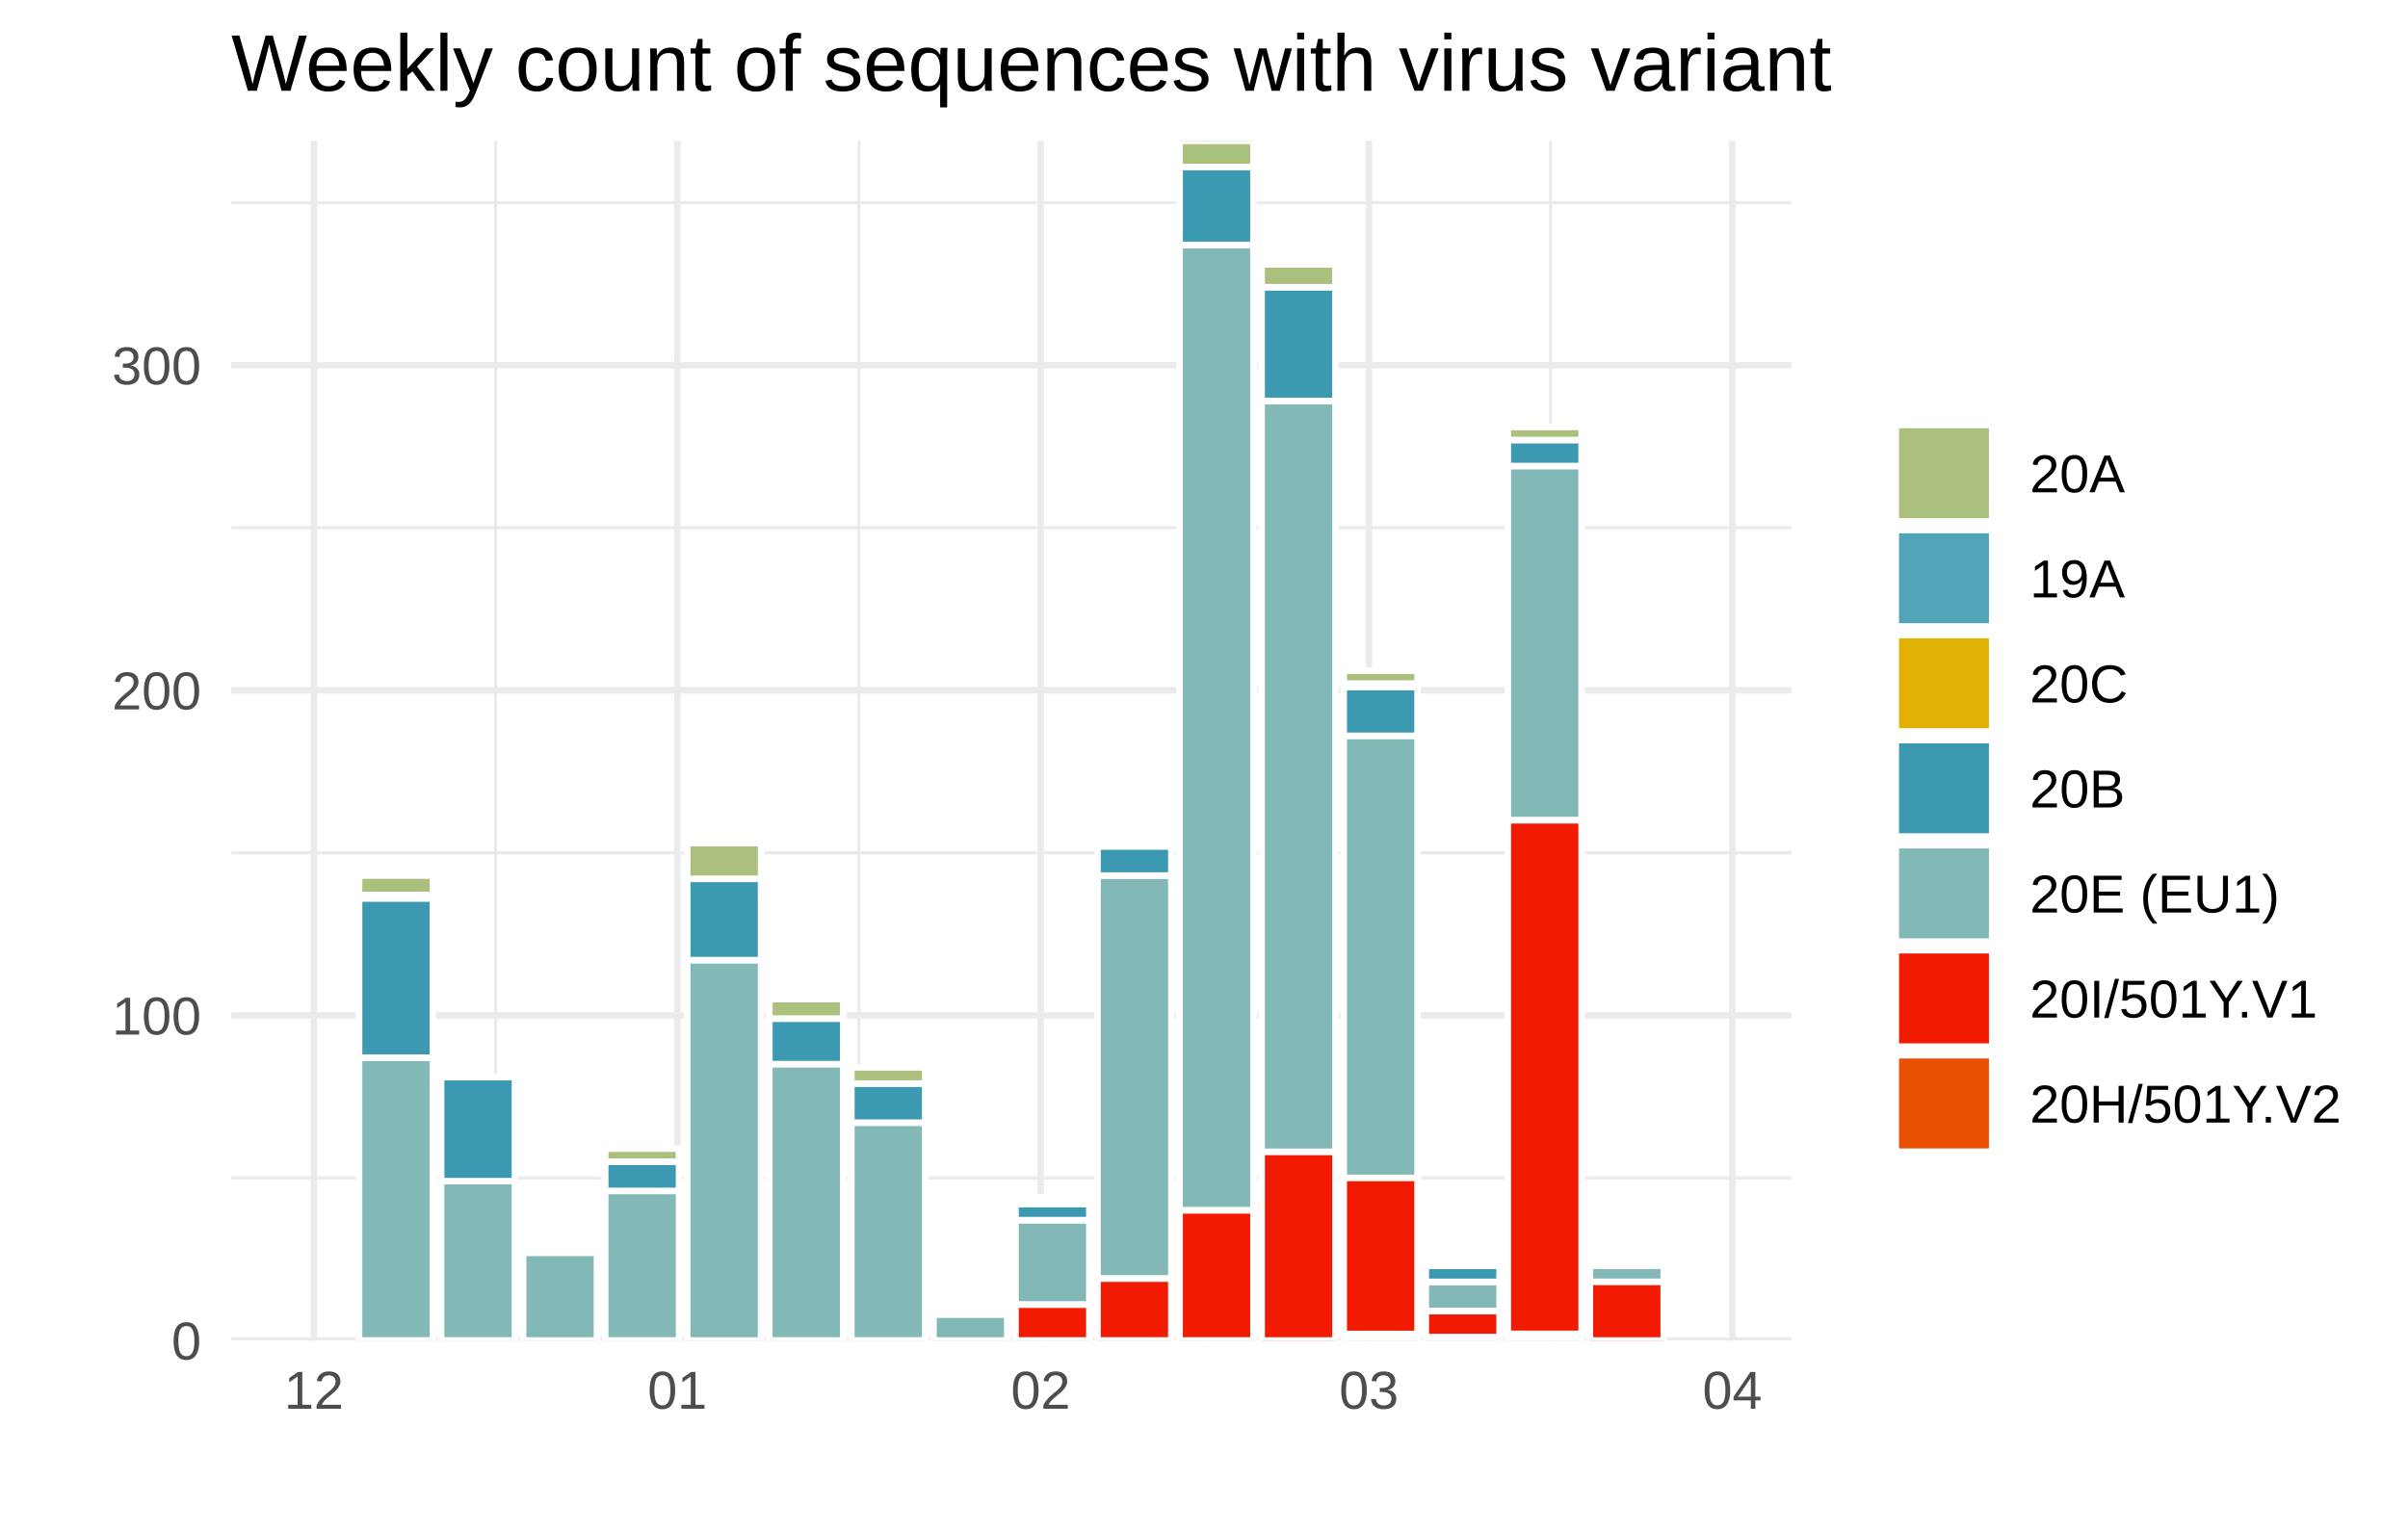
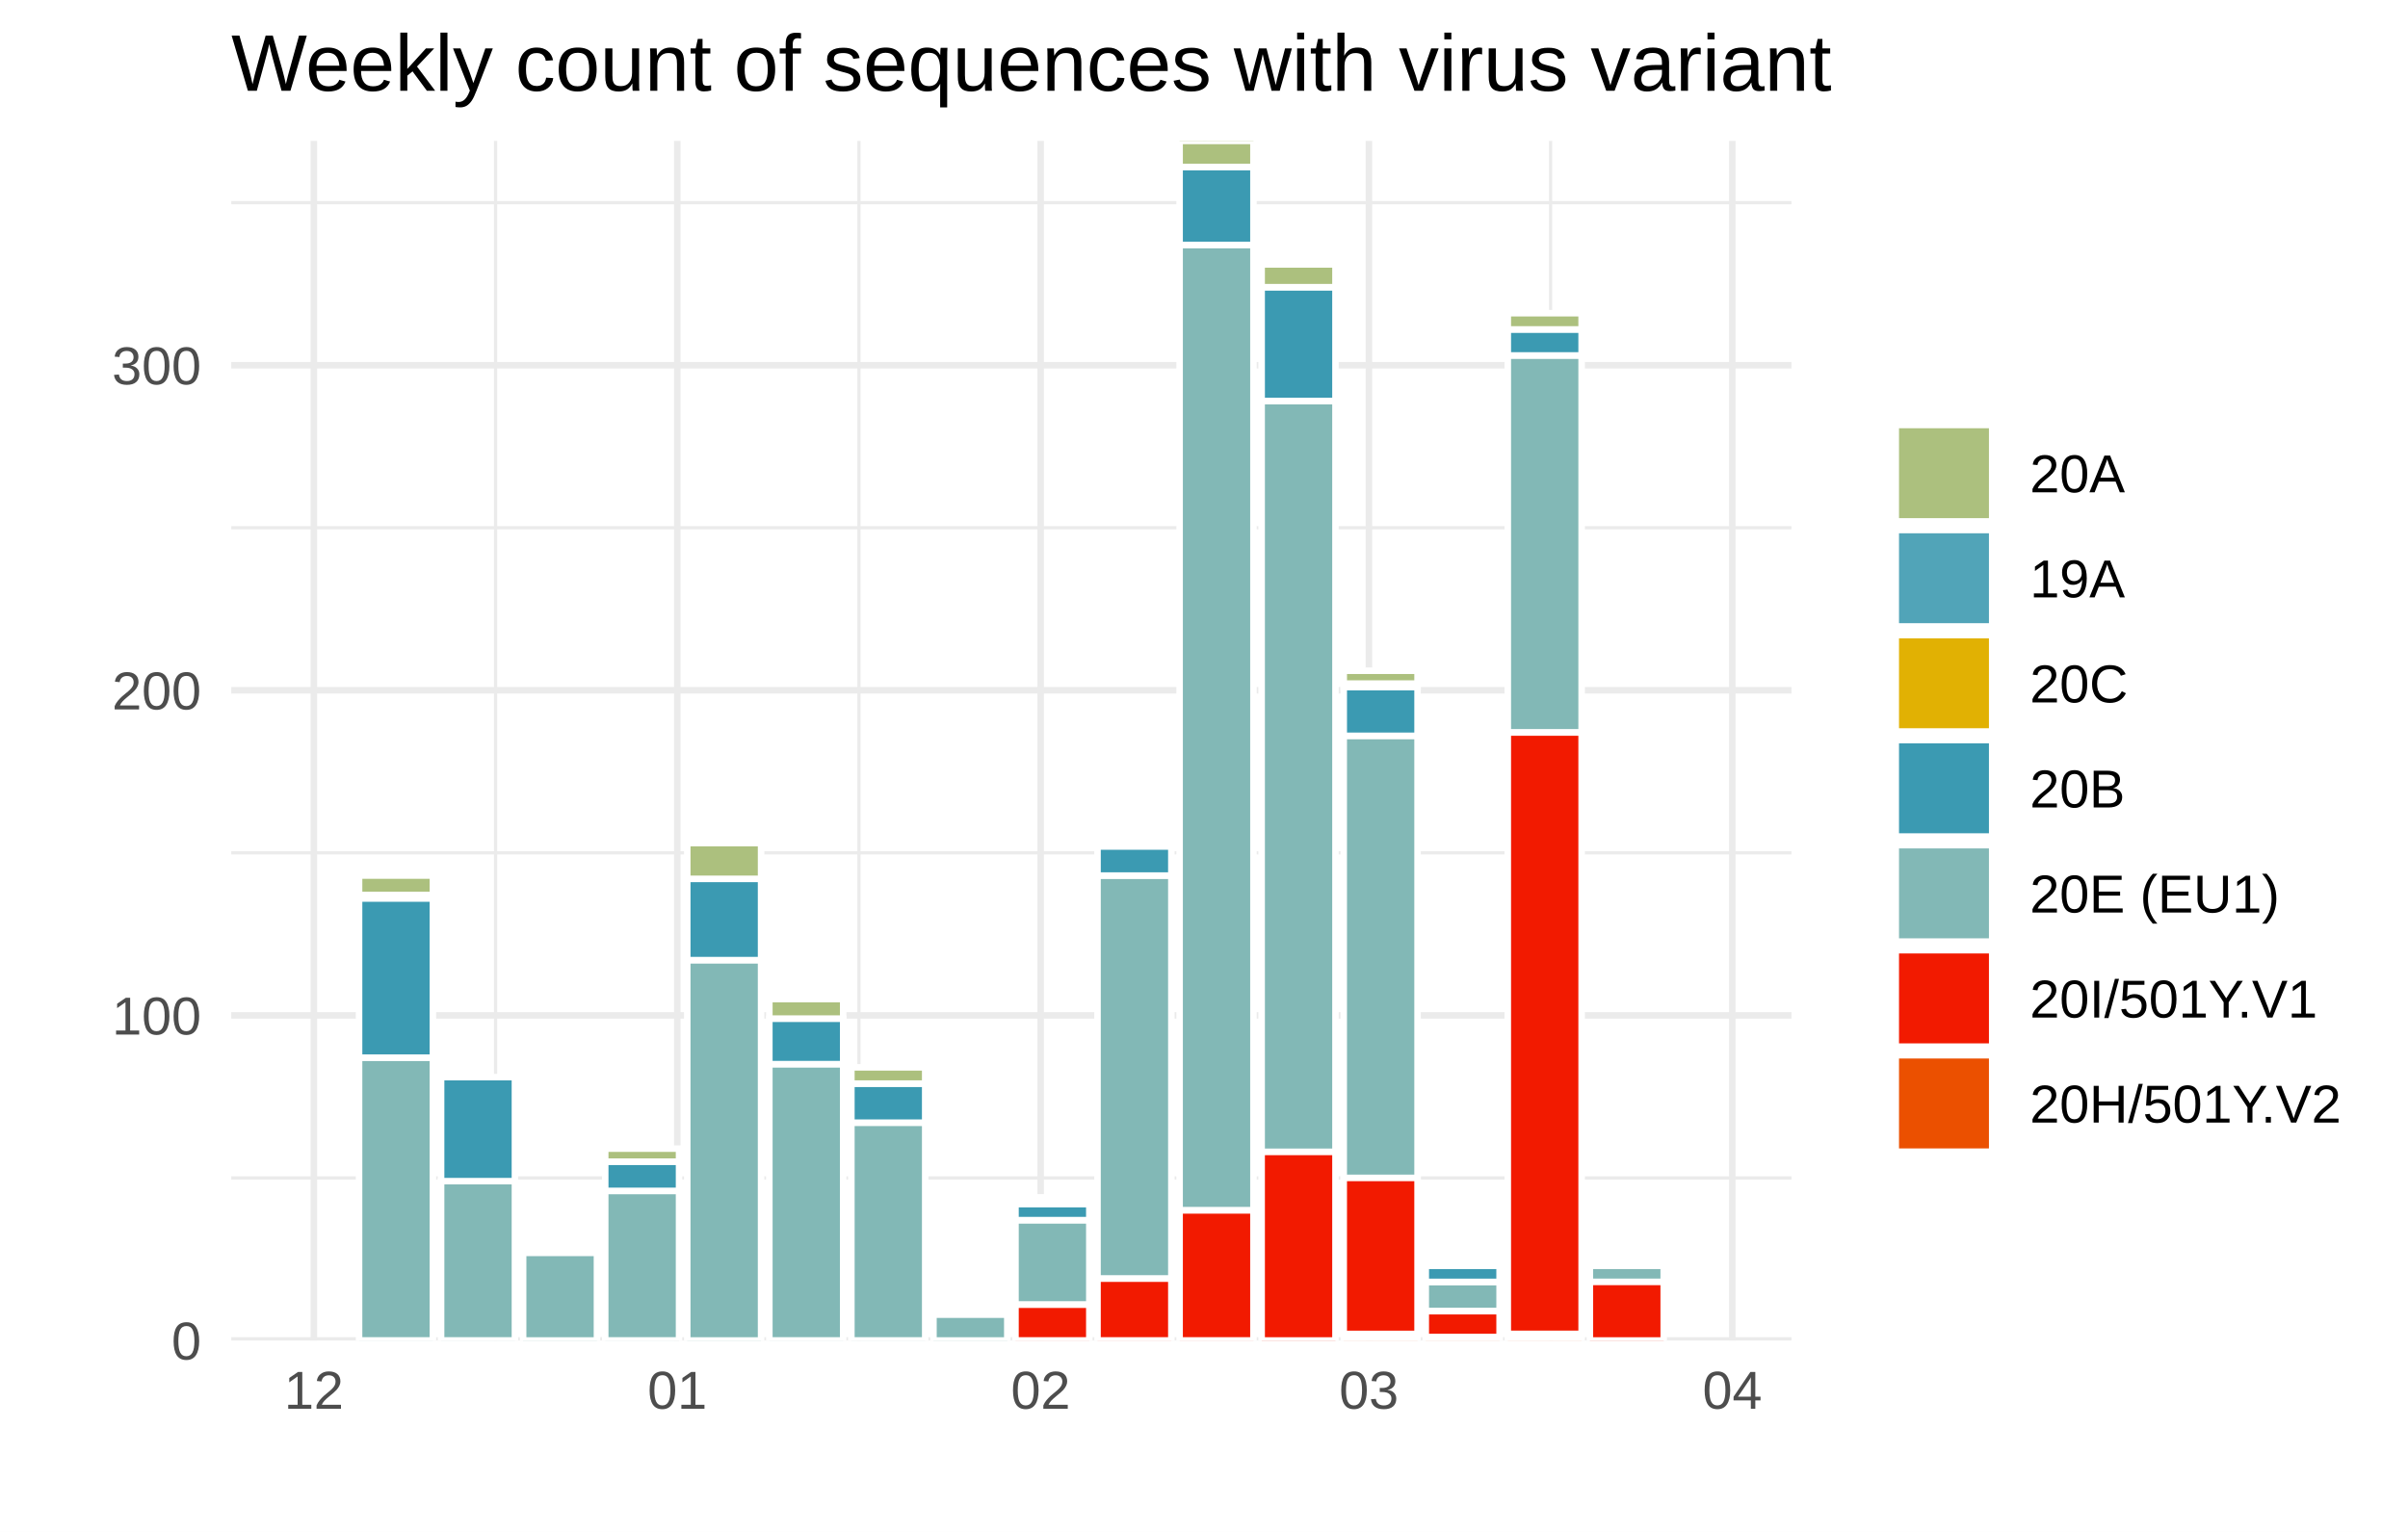
<svg xmlns="http://www.w3.org/2000/svg" class="svglite" width="396.00pt" height="252.00pt" viewBox="0 0 396.00 252.00">
  <defs>
    <style type="text/css">
    .svglite line, .svglite polyline, .svglite polygon, .svglite path, .svglite rect, .svglite circle {
      fill: none;
      stroke: #000000;
      stroke-linecap: round;
      stroke-linejoin: round;
      stroke-miterlimit: 10.00;
    }
  </style>
  </defs>
  <rect width="100%" height="100%" style="stroke: none; fill: #FFFFFF;" />
  <defs>
    <clipPath id="cpMC4wMHwzOTYuMDB8MC4wMHwyNTIuMDA=">
      <rect x="0.00" y="0.00" width="396.00" height="252.00" />
    </clipPath>
  </defs>
  <g clip-path="url(#cpMC4wMHwzOTYuMDB8MC4wMHwyNTIuMDA=)">
</g>
  <defs>
    <clipPath id="cpMzguMDN8Mjk0LjYyfDIzLjE4fDIyMC41MA==">
      <rect x="38.03" y="23.18" width="256.58" height="197.33" />
    </clipPath>
  </defs>
  <g clip-path="url(#cpMzguMDN8Mjk0LjYyfDIzLjE4fDIyMC41MA==)">
    <polyline points="38.03,193.77 294.62,193.77 " style="stroke-width: 0.53; stroke: #EBEBEB; stroke-linecap: butt;" />
    <polyline points="38.03,140.29 294.62,140.29 " style="stroke-width: 0.53; stroke: #EBEBEB; stroke-linecap: butt;" />
    <polyline points="38.03,86.81 294.62,86.81 " style="stroke-width: 0.53; stroke: #EBEBEB; stroke-linecap: butt;" />
    <polyline points="38.03,33.34 294.62,33.34 " style="stroke-width: 0.53; stroke: #EBEBEB; stroke-linecap: butt;" />
    <polyline points="81.50,220.50 81.50,23.18 " style="stroke-width: 0.53; stroke: #EBEBEB; stroke-linecap: butt;" />
    <polyline points="141.26,220.50 141.26,23.18 " style="stroke-width: 0.53; stroke: #EBEBEB; stroke-linecap: butt;" />
    <polyline points="198.13,220.50 198.13,23.18 " style="stroke-width: 0.53; stroke: #EBEBEB; stroke-linecap: butt;" />
    <polyline points="255.00,220.50 255.00,23.18 " style="stroke-width: 0.53; stroke: #EBEBEB; stroke-linecap: butt;" />
    <polyline points="38.03,220.50 294.62,220.50 " style="stroke-width: 1.07; stroke: #EBEBEB; stroke-linecap: butt;" />
    <polyline points="38.03,167.03 294.62,167.03 " style="stroke-width: 1.07; stroke: #EBEBEB; stroke-linecap: butt;" />
    <polyline points="38.03,113.55 294.62,113.55 " style="stroke-width: 1.07; stroke: #EBEBEB; stroke-linecap: butt;" />
    <polyline points="38.03,60.08 294.62,60.08 " style="stroke-width: 1.07; stroke: #EBEBEB; stroke-linecap: butt;" />
    <polyline points="51.62,220.50 51.62,23.18 " style="stroke-width: 1.07; stroke: #EBEBEB; stroke-linecap: butt;" />
    <polyline points="111.38,220.50 111.38,23.18 " style="stroke-width: 1.07; stroke: #EBEBEB; stroke-linecap: butt;" />
    <polyline points="171.14,220.50 171.14,23.18 " style="stroke-width: 1.07; stroke: #EBEBEB; stroke-linecap: butt;" />
    <polyline points="225.12,220.50 225.12,23.18 " style="stroke-width: 1.07; stroke: #EBEBEB; stroke-linecap: butt;" />
    <polyline points="284.88,220.50 284.88,23.18 " style="stroke-width: 1.07; stroke: #EBEBEB; stroke-linecap: butt;" />
    <rect x="59.05" y="173.98" width="12.14" height="46.52" style="stroke-width: 1.07; stroke: #FFFFFF; stroke-linecap: square; stroke-linejoin: miter; fill: #82B8B6;" />
    <rect x="72.54" y="194.30" width="12.14" height="26.20" style="stroke-width: 1.07; stroke: #FFFFFF; stroke-linecap: square; stroke-linejoin: miter; fill: #82B8B6;" />
    <rect x="86.03" y="206.07" width="12.14" height="14.44" style="stroke-width: 1.07; stroke: #FFFFFF; stroke-linecap: square; stroke-linejoin: miter; fill: #82B8B6;" />
    <rect x="99.53" y="195.90" width="12.14" height="24.60" style="stroke-width: 1.07; stroke: #FFFFFF; stroke-linecap: square; stroke-linejoin: miter; fill: #82B8B6;" />
    <rect x="113.02" y="157.94" width="12.14" height="62.57" style="stroke-width: 1.07; stroke: #FFFFFF; stroke-linecap: square; stroke-linejoin: miter; fill: #82B8B6;" />
    <rect x="126.52" y="175.05" width="12.14" height="45.45" style="stroke-width: 1.07; stroke: #FFFFFF; stroke-linecap: square; stroke-linejoin: miter; fill: #82B8B6;" />
    <rect x="140.01" y="184.67" width="12.14" height="35.83" style="stroke-width: 1.07; stroke: #FFFFFF; stroke-linecap: square; stroke-linejoin: miter; fill: #82B8B6;" />
    <rect x="153.51" y="216.23" width="12.14" height="4.28" style="stroke-width: 1.07; stroke: #FFFFFF; stroke-linecap: square; stroke-linejoin: miter; fill: #82B8B6;" />
    <rect x="167.00" y="200.72" width="12.14" height="13.90" style="stroke-width: 1.07; stroke: #FFFFFF; stroke-linecap: square; stroke-linejoin: miter; fill: #82B8B6;" />
    <rect x="180.49" y="144.03" width="12.14" height="66.31" style="stroke-width: 1.07; stroke: #FFFFFF; stroke-linecap: square; stroke-linejoin: miter; fill: #82B8B6;" />
    <rect x="193.99" y="40.29" width="12.14" height="158.82" style="stroke-width: 1.07; stroke: #FFFFFF; stroke-linecap: square; stroke-linejoin: miter; fill: #82B8B6;" />
    <rect x="207.48" y="65.96" width="12.14" height="123.53" style="stroke-width: 1.07; stroke: #FFFFFF; stroke-linecap: square; stroke-linejoin: miter; fill: #82B8B6;" />
    <rect x="220.98" y="121.04" width="12.14" height="72.73" style="stroke-width: 1.07; stroke: #FFFFFF; stroke-linecap: square; stroke-linejoin: miter; fill: #82B8B6;" />
    <rect x="234.47" y="210.88" width="12.14" height="4.81" style="stroke-width: 1.07; stroke: #FFFFFF; stroke-linecap: square; stroke-linejoin: miter; fill: #82B8B6;" />
-     <rect x="247.96" y="76.65" width="12.14" height="58.29" style="stroke-width: 1.07; stroke: #FFFFFF; stroke-linecap: square; stroke-linejoin: miter; fill: #82B8B6;" />
+     <rect x="247.96" y="58.47" width="12.14" height="62.03" style="stroke-width: 1.07; stroke: #FFFFFF; stroke-linecap: square; stroke-linejoin: miter; fill: #82B8B6;" />
    <rect x="261.46" y="208.20" width="12.14" height="2.67" style="stroke-width: 1.07; stroke: #FFFFFF; stroke-linecap: square; stroke-linejoin: miter; fill: #82B8B6;" />
    <rect x="59.05" y="147.78" width="12.14" height="26.20" style="stroke-width: 1.07; stroke: #FFFFFF; stroke-linecap: square; stroke-linejoin: miter; fill: #3B9AB2;" />
    <rect x="72.54" y="177.19" width="12.14" height="17.11" style="stroke-width: 1.07; stroke: #FFFFFF; stroke-linecap: square; stroke-linejoin: miter; fill: #3B9AB2;" />
    <rect x="86.03" y="205.53" width="12.14" height="0.53" style="stroke-width: 1.07; stroke: #FFFFFF; stroke-linecap: square; stroke-linejoin: miter; fill: #3B9AB2;" />
    <rect x="99.53" y="191.09" width="12.14" height="4.81" style="stroke-width: 1.07; stroke: #FFFFFF; stroke-linecap: square; stroke-linejoin: miter; fill: #3B9AB2;" />
    <rect x="113.02" y="144.57" width="12.14" height="13.37" style="stroke-width: 1.07; stroke: #FFFFFF; stroke-linecap: square; stroke-linejoin: miter; fill: #3B9AB2;" />
    <rect x="126.52" y="167.56" width="12.14" height="7.49" style="stroke-width: 1.07; stroke: #FFFFFF; stroke-linecap: square; stroke-linejoin: miter; fill: #3B9AB2;" />
    <rect x="140.01" y="178.26" width="12.14" height="6.42" style="stroke-width: 1.07; stroke: #FFFFFF; stroke-linecap: square; stroke-linejoin: miter; fill: #3B9AB2;" />
    <rect x="153.51" y="215.69" width="12.14" height="0.53" style="stroke-width: 1.07; stroke: #FFFFFF; stroke-linecap: square; stroke-linejoin: miter; fill: #3B9AB2;" />
    <rect x="167.00" y="198.04" width="12.14" height="2.67" style="stroke-width: 1.07; stroke: #FFFFFF; stroke-linecap: square; stroke-linejoin: miter; fill: #3B9AB2;" />
    <rect x="180.49" y="139.22" width="12.14" height="4.81" style="stroke-width: 1.07; stroke: #FFFFFF; stroke-linecap: square; stroke-linejoin: miter; fill: #3B9AB2;" />
    <rect x="193.99" y="27.46" width="12.14" height="12.83" style="stroke-width: 1.07; stroke: #FFFFFF; stroke-linecap: square; stroke-linejoin: miter; fill: #3B9AB2;" />
    <rect x="207.48" y="47.24" width="12.14" height="18.72" style="stroke-width: 1.07; stroke: #FFFFFF; stroke-linecap: square; stroke-linejoin: miter; fill: #3B9AB2;" />
    <rect x="220.98" y="113.02" width="12.14" height="8.02" style="stroke-width: 1.07; stroke: #FFFFFF; stroke-linecap: square; stroke-linejoin: miter; fill: #3B9AB2;" />
    <rect x="234.47" y="208.20" width="12.14" height="2.67" style="stroke-width: 1.07; stroke: #FFFFFF; stroke-linecap: square; stroke-linejoin: miter; fill: #3B9AB2;" />
-     <rect x="247.96" y="72.38" width="12.14" height="4.28" style="stroke-width: 1.07; stroke: #FFFFFF; stroke-linecap: square; stroke-linejoin: miter; fill: #3B9AB2;" />
+     <rect x="247.96" y="54.19" width="12.14" height="4.28" style="stroke-width: 1.07; stroke: #FFFFFF; stroke-linecap: square; stroke-linejoin: miter; fill: #3B9AB2;" />
    <rect x="261.46" y="207.67" width="12.14" height="0.53" style="stroke-width: 1.07; stroke: #FFFFFF; stroke-linecap: square; stroke-linejoin: miter; fill: #3B9AB2;" />
    <rect x="59.05" y="220.50" width="12.14" height="0.00" style="stroke-width: 1.07; stroke: #FFFFFF; stroke-linecap: square; stroke-linejoin: miter; fill: #F21A00;" />
    <rect x="72.54" y="220.50" width="12.14" height="0.00" style="stroke-width: 1.07; stroke: #FFFFFF; stroke-linecap: square; stroke-linejoin: miter; fill: #F21A00;" />
    <rect x="86.03" y="220.50" width="12.14" height="0.00" style="stroke-width: 1.07; stroke: #FFFFFF; stroke-linecap: square; stroke-linejoin: miter; fill: #F21A00;" />
    <rect x="99.53" y="220.50" width="12.14" height="0.00" style="stroke-width: 1.07; stroke: #FFFFFF; stroke-linecap: square; stroke-linejoin: miter; fill: #F21A00;" />
    <rect x="113.02" y="220.50" width="12.14" height="0.00" style="stroke-width: 1.07; stroke: #FFFFFF; stroke-linecap: square; stroke-linejoin: miter; fill: #F21A00;" />
    <rect x="126.52" y="220.50" width="12.14" height="0.00" style="stroke-width: 1.07; stroke: #FFFFFF; stroke-linecap: square; stroke-linejoin: miter; fill: #F21A00;" />
    <rect x="140.01" y="220.50" width="12.14" height="0.00" style="stroke-width: 1.07; stroke: #FFFFFF; stroke-linecap: square; stroke-linejoin: miter; fill: #F21A00;" />
    <rect x="153.51" y="220.50" width="12.14" height="0.00" style="stroke-width: 1.07; stroke: #FFFFFF; stroke-linecap: square; stroke-linejoin: miter; fill: #F21A00;" />
    <rect x="167.00" y="214.62" width="12.14" height="5.88" style="stroke-width: 1.07; stroke: #FFFFFF; stroke-linecap: square; stroke-linejoin: miter; fill: #F21A00;" />
    <rect x="180.49" y="210.34" width="12.14" height="10.16" style="stroke-width: 1.07; stroke: #FFFFFF; stroke-linecap: square; stroke-linejoin: miter; fill: #F21A00;" />
    <rect x="193.99" y="199.11" width="12.14" height="21.39" style="stroke-width: 1.07; stroke: #FFFFFF; stroke-linecap: square; stroke-linejoin: miter; fill: #F21A00;" />
    <rect x="207.48" y="189.49" width="12.14" height="31.02" style="stroke-width: 1.07; stroke: #FFFFFF; stroke-linecap: square; stroke-linejoin: miter; fill: #F21A00;" />
    <rect x="220.98" y="193.77" width="12.14" height="25.67" style="stroke-width: 1.07; stroke: #FFFFFF; stroke-linecap: square; stroke-linejoin: miter; fill: #F21A00;" />
    <rect x="234.47" y="215.69" width="12.14" height="4.28" style="stroke-width: 1.07; stroke: #FFFFFF; stroke-linecap: square; stroke-linejoin: miter; fill: #F21A00;" />
-     <rect x="247.96" y="134.94" width="12.14" height="84.49" style="stroke-width: 1.07; stroke: #FFFFFF; stroke-linecap: square; stroke-linejoin: miter; fill: #F21A00;" />
+     <rect x="247.96" y="120.50" width="12.14" height="98.93" style="stroke-width: 1.07; stroke: #FFFFFF; stroke-linecap: square; stroke-linejoin: miter; fill: #F21A00;" />
    <rect x="261.46" y="210.88" width="12.14" height="9.63" style="stroke-width: 1.07; stroke: #FFFFFF; stroke-linecap: square; stroke-linejoin: miter; fill: #F21A00;" />
    <rect x="59.05" y="144.03" width="12.14" height="3.21" style="stroke-width: 1.07; stroke: #FFFFFF; stroke-linecap: square; stroke-linejoin: miter; fill: #ACC07E;" />
    <rect x="72.54" y="177.19" width="12.14" height="0.00" style="stroke-width: 1.07; stroke: #FFFFFF; stroke-linecap: square; stroke-linejoin: miter; fill: #ACC07E;" />
    <rect x="86.03" y="204.46" width="12.14" height="1.07" style="stroke-width: 1.07; stroke: #FFFFFF; stroke-linecap: square; stroke-linejoin: miter; fill: #ACC07E;" />
    <rect x="99.53" y="188.95" width="12.14" height="2.14" style="stroke-width: 1.07; stroke: #FFFFFF; stroke-linecap: square; stroke-linejoin: miter; fill: #ACC07E;" />
    <rect x="113.02" y="138.69" width="12.14" height="5.88" style="stroke-width: 1.07; stroke: #FFFFFF; stroke-linecap: square; stroke-linejoin: miter; fill: #ACC07E;" />
    <rect x="126.52" y="164.35" width="12.14" height="3.21" style="stroke-width: 1.07; stroke: #FFFFFF; stroke-linecap: square; stroke-linejoin: miter; fill: #ACC07E;" />
    <rect x="140.01" y="175.58" width="12.14" height="2.67" style="stroke-width: 1.07; stroke: #FFFFFF; stroke-linecap: square; stroke-linejoin: miter; fill: #ACC07E;" />
    <rect x="153.51" y="215.16" width="12.14" height="0.53" style="stroke-width: 1.07; stroke: #FFFFFF; stroke-linecap: square; stroke-linejoin: miter; fill: #ACC07E;" />
    <rect x="167.00" y="196.97" width="12.14" height="1.07" style="stroke-width: 1.07; stroke: #FFFFFF; stroke-linecap: square; stroke-linejoin: miter; fill: #ACC07E;" />
    <rect x="180.49" y="138.69" width="12.14" height="0.53" style="stroke-width: 1.07; stroke: #FFFFFF; stroke-linecap: square; stroke-linejoin: miter; fill: #ACC07E;" />
    <rect x="193.99" y="23.18" width="12.14" height="4.28" style="stroke-width: 1.07; stroke: #FFFFFF; stroke-linecap: square; stroke-linejoin: miter; fill: #ACC07E;" />
    <rect x="207.48" y="43.50" width="12.14" height="3.74" style="stroke-width: 1.07; stroke: #FFFFFF; stroke-linecap: square; stroke-linejoin: miter; fill: #ACC07E;" />
    <rect x="220.98" y="110.34" width="12.14" height="2.14" style="stroke-width: 1.07; stroke: #FFFFFF; stroke-linecap: square; stroke-linejoin: miter; fill: #ACC07E;" />
    <rect x="234.47" y="207.13" width="12.14" height="1.07" style="stroke-width: 1.07; stroke: #FFFFFF; stroke-linecap: square; stroke-linejoin: miter; fill: #ACC07E;" />
-     <rect x="247.96" y="70.24" width="12.14" height="2.14" style="stroke-width: 1.07; stroke: #FFFFFF; stroke-linecap: square; stroke-linejoin: miter; fill: #ACC07E;" />
+     <rect x="247.96" y="51.52" width="12.14" height="2.67" style="stroke-width: 1.07; stroke: #FFFFFF; stroke-linecap: square; stroke-linejoin: miter; fill: #ACC07E;" />
    <rect x="261.46" y="207.67" width="12.14" height="0.00" style="stroke-width: 1.07; stroke: #FFFFFF; stroke-linecap: square; stroke-linejoin: miter; fill: #ACC07E;" />
    <rect x="59.05" y="147.24" width="12.14" height="0.00" style="stroke-width: 1.07; stroke: #FFFFFF; stroke-linecap: square; stroke-linejoin: miter; fill: #51A4B8;" />
    <rect x="72.54" y="177.19" width="12.14" height="0.00" style="stroke-width: 1.07; stroke: #FFFFFF; stroke-linecap: square; stroke-linejoin: miter; fill: #51A4B8;" />
    <rect x="86.03" y="205.53" width="12.14" height="0.00" style="stroke-width: 1.07; stroke: #FFFFFF; stroke-linecap: square; stroke-linejoin: miter; fill: #51A4B8;" />
    <rect x="99.53" y="191.09" width="12.14" height="0.00" style="stroke-width: 1.07; stroke: #FFFFFF; stroke-linecap: square; stroke-linejoin: miter; fill: #51A4B8;" />
    <rect x="113.02" y="144.57" width="12.14" height="0.00" style="stroke-width: 1.07; stroke: #FFFFFF; stroke-linecap: square; stroke-linejoin: miter; fill: #51A4B8;" />
    <rect x="126.52" y="167.56" width="12.14" height="0.00" style="stroke-width: 1.07; stroke: #FFFFFF; stroke-linecap: square; stroke-linejoin: miter; fill: #51A4B8;" />
    <rect x="140.01" y="178.26" width="12.14" height="0.00" style="stroke-width: 1.07; stroke: #FFFFFF; stroke-linecap: square; stroke-linejoin: miter; fill: #51A4B8;" />
    <rect x="153.51" y="215.69" width="12.14" height="0.00" style="stroke-width: 1.07; stroke: #FFFFFF; stroke-linecap: square; stroke-linejoin: miter; fill: #51A4B8;" />
    <rect x="167.00" y="198.04" width="12.14" height="0.00" style="stroke-width: 1.07; stroke: #FFFFFF; stroke-linecap: square; stroke-linejoin: miter; fill: #51A4B8;" />
    <rect x="180.49" y="139.22" width="12.14" height="0.00" style="stroke-width: 1.07; stroke: #FFFFFF; stroke-linecap: square; stroke-linejoin: miter; fill: #51A4B8;" />
    <rect x="193.99" y="27.46" width="12.14" height="0.00" style="stroke-width: 1.07; stroke: #FFFFFF; stroke-linecap: square; stroke-linejoin: miter; fill: #51A4B8;" />
    <rect x="207.48" y="47.24" width="12.14" height="0.00" style="stroke-width: 1.07; stroke: #FFFFFF; stroke-linecap: square; stroke-linejoin: miter; fill: #51A4B8;" />
    <rect x="220.98" y="112.48" width="12.14" height="0.00" style="stroke-width: 1.07; stroke: #FFFFFF; stroke-linecap: square; stroke-linejoin: miter; fill: #51A4B8;" />
    <rect x="234.47" y="208.20" width="12.14" height="0.00" style="stroke-width: 1.07; stroke: #FFFFFF; stroke-linecap: square; stroke-linejoin: miter; fill: #51A4B8;" />
-     <rect x="247.96" y="72.38" width="12.14" height="0.00" style="stroke-width: 1.07; stroke: #FFFFFF; stroke-linecap: square; stroke-linejoin: miter; fill: #51A4B8;" />
+     <rect x="247.96" y="54.19" width="12.14" height="0.00" style="stroke-width: 1.07; stroke: #FFFFFF; stroke-linecap: square; stroke-linejoin: miter; fill: #51A4B8;" />
    <rect x="261.46" y="207.67" width="12.14" height="0.00" style="stroke-width: 1.07; stroke: #FFFFFF; stroke-linecap: square; stroke-linejoin: miter; fill: #51A4B8;" />
    <rect x="59.05" y="147.24" width="12.14" height="0.53" style="stroke-width: 1.07; stroke: #FFFFFF; stroke-linecap: square; stroke-linejoin: miter; fill: #E1B103;" />
    <rect x="72.54" y="177.19" width="12.14" height="0.00" style="stroke-width: 1.07; stroke: #FFFFFF; stroke-linecap: square; stroke-linejoin: miter; fill: #E1B103;" />
    <rect x="86.03" y="205.53" width="12.14" height="0.00" style="stroke-width: 1.07; stroke: #FFFFFF; stroke-linecap: square; stroke-linejoin: miter; fill: #E1B103;" />
    <rect x="99.53" y="191.09" width="12.14" height="0.00" style="stroke-width: 1.07; stroke: #FFFFFF; stroke-linecap: square; stroke-linejoin: miter; fill: #E1B103;" />
    <rect x="113.02" y="144.57" width="12.14" height="0.00" style="stroke-width: 1.07; stroke: #FFFFFF; stroke-linecap: square; stroke-linejoin: miter; fill: #E1B103;" />
    <rect x="126.52" y="167.56" width="12.14" height="0.00" style="stroke-width: 1.07; stroke: #FFFFFF; stroke-linecap: square; stroke-linejoin: miter; fill: #E1B103;" />
    <rect x="140.01" y="178.26" width="12.14" height="0.00" style="stroke-width: 1.07; stroke: #FFFFFF; stroke-linecap: square; stroke-linejoin: miter; fill: #E1B103;" />
    <rect x="153.51" y="215.69" width="12.14" height="0.00" style="stroke-width: 1.07; stroke: #FFFFFF; stroke-linecap: square; stroke-linejoin: miter; fill: #E1B103;" />
    <rect x="167.00" y="198.04" width="12.14" height="0.00" style="stroke-width: 1.07; stroke: #FFFFFF; stroke-linecap: square; stroke-linejoin: miter; fill: #E1B103;" />
    <rect x="180.49" y="139.22" width="12.14" height="0.00" style="stroke-width: 1.07; stroke: #FFFFFF; stroke-linecap: square; stroke-linejoin: miter; fill: #E1B103;" />
    <rect x="193.99" y="27.46" width="12.14" height="0.00" style="stroke-width: 1.07; stroke: #FFFFFF; stroke-linecap: square; stroke-linejoin: miter; fill: #E1B103;" />
    <rect x="207.48" y="47.24" width="12.14" height="0.00" style="stroke-width: 1.07; stroke: #FFFFFF; stroke-linecap: square; stroke-linejoin: miter; fill: #E1B103;" />
    <rect x="220.98" y="112.48" width="12.14" height="0.53" style="stroke-width: 1.07; stroke: #FFFFFF; stroke-linecap: square; stroke-linejoin: miter; fill: #E1B103;" />
    <rect x="234.47" y="208.20" width="12.14" height="0.00" style="stroke-width: 1.07; stroke: #FFFFFF; stroke-linecap: square; stroke-linejoin: miter; fill: #E1B103;" />
-     <rect x="247.96" y="72.38" width="12.14" height="0.00" style="stroke-width: 1.07; stroke: #FFFFFF; stroke-linecap: square; stroke-linejoin: miter; fill: #E1B103;" />
+     <rect x="247.96" y="54.19" width="12.14" height="0.00" style="stroke-width: 1.07; stroke: #FFFFFF; stroke-linecap: square; stroke-linejoin: miter; fill: #E1B103;" />
    <rect x="261.46" y="207.67" width="12.14" height="0.00" style="stroke-width: 1.07; stroke: #FFFFFF; stroke-linecap: square; stroke-linejoin: miter; fill: #E1B103;" />
    <rect x="59.05" y="220.50" width="12.14" height="0.00" style="stroke-width: 1.07; stroke: #FFFFFF; stroke-linecap: square; stroke-linejoin: miter; fill: #EB5000;" />
    <rect x="72.54" y="220.50" width="12.14" height="0.00" style="stroke-width: 1.07; stroke: #FFFFFF; stroke-linecap: square; stroke-linejoin: miter; fill: #EB5000;" />
    <rect x="86.03" y="220.50" width="12.14" height="0.00" style="stroke-width: 1.07; stroke: #FFFFFF; stroke-linecap: square; stroke-linejoin: miter; fill: #EB5000;" />
    <rect x="99.53" y="220.50" width="12.14" height="0.00" style="stroke-width: 1.07; stroke: #FFFFFF; stroke-linecap: square; stroke-linejoin: miter; fill: #EB5000;" />
    <rect x="113.02" y="220.50" width="12.14" height="0.00" style="stroke-width: 1.07; stroke: #FFFFFF; stroke-linecap: square; stroke-linejoin: miter; fill: #EB5000;" />
    <rect x="126.52" y="220.50" width="12.14" height="0.00" style="stroke-width: 1.07; stroke: #FFFFFF; stroke-linecap: square; stroke-linejoin: miter; fill: #EB5000;" />
    <rect x="140.01" y="220.50" width="12.14" height="0.00" style="stroke-width: 1.07; stroke: #FFFFFF; stroke-linecap: square; stroke-linejoin: miter; fill: #EB5000;" />
    <rect x="153.51" y="220.50" width="12.14" height="0.00" style="stroke-width: 1.07; stroke: #FFFFFF; stroke-linecap: square; stroke-linejoin: miter; fill: #EB5000;" />
    <rect x="167.00" y="220.50" width="12.14" height="0.00" style="stroke-width: 1.07; stroke: #FFFFFF; stroke-linecap: square; stroke-linejoin: miter; fill: #EB5000;" />
    <rect x="180.49" y="220.50" width="12.14" height="0.00" style="stroke-width: 1.07; stroke: #FFFFFF; stroke-linecap: square; stroke-linejoin: miter; fill: #EB5000;" />
    <rect x="193.99" y="220.50" width="12.14" height="0.00" style="stroke-width: 1.07; stroke: #FFFFFF; stroke-linecap: square; stroke-linejoin: miter; fill: #EB5000;" />
    <rect x="207.48" y="220.50" width="12.14" height="0.00" style="stroke-width: 1.07; stroke: #FFFFFF; stroke-linecap: square; stroke-linejoin: miter; fill: #EB5000;" />
    <rect x="220.98" y="219.43" width="12.14" height="1.07" style="stroke-width: 1.07; stroke: #FFFFFF; stroke-linecap: square; stroke-linejoin: miter; fill: #EB5000;" />
    <rect x="234.47" y="219.97" width="12.14" height="0.53" style="stroke-width: 1.07; stroke: #FFFFFF; stroke-linecap: square; stroke-linejoin: miter; fill: #EB5000;" />
    <rect x="247.96" y="219.43" width="12.14" height="1.07" style="stroke-width: 1.07; stroke: #FFFFFF; stroke-linecap: square; stroke-linejoin: miter; fill: #EB5000;" />
    <rect x="261.46" y="220.50" width="12.14" height="0.00" style="stroke-width: 1.07; stroke: #FFFFFF; stroke-linecap: square; stroke-linejoin: miter; fill: #EB5000;" />
  </g>
  <g clip-path="url(#cpMC4wMHwzOTYuMDB8MC4wMHwyNTIuMDA=)">
    <text x="33.10" y="223.65" text-anchor="end" style="font-size: 8.80px; fill: #4D4D4D; font-family: Arial;" textLength="4.90px" lengthAdjust="spacingAndGlyphs">0</text>
    <text x="33.10" y="170.18" text-anchor="end" style="font-size: 8.80px; fill: #4D4D4D; font-family: Arial;" textLength="14.69px" lengthAdjust="spacingAndGlyphs">100</text>
    <text x="33.10" y="116.70" text-anchor="end" style="font-size: 8.80px; fill: #4D4D4D; font-family: Arial;" textLength="14.69px" lengthAdjust="spacingAndGlyphs">200</text>
    <text x="33.10" y="63.23" text-anchor="end" style="font-size: 8.80px; fill: #4D4D4D; font-family: Arial;" textLength="14.69px" lengthAdjust="spacingAndGlyphs">300</text>
    <text x="51.62" y="231.74" text-anchor="middle" style="font-size: 8.80px; fill: #4D4D4D; font-family: Arial;" textLength="9.79px" lengthAdjust="spacingAndGlyphs">12</text>
    <text x="111.38" y="231.74" text-anchor="middle" style="font-size: 8.80px; fill: #4D4D4D; font-family: Arial;" textLength="9.79px" lengthAdjust="spacingAndGlyphs">01</text>
    <text x="171.14" y="231.74" text-anchor="middle" style="font-size: 8.80px; fill: #4D4D4D; font-family: Arial;" textLength="9.79px" lengthAdjust="spacingAndGlyphs">02</text>
    <text x="225.12" y="231.74" text-anchor="middle" style="font-size: 8.80px; fill: #4D4D4D; font-family: Arial;" textLength="9.79px" lengthAdjust="spacingAndGlyphs">03</text>
    <text x="284.88" y="231.74" text-anchor="middle" style="font-size: 8.80px; fill: #4D4D4D; font-family: Arial;" textLength="9.79px" lengthAdjust="spacingAndGlyphs">04</text>
    <rect x="311.76" y="69.91" width="15.86" height="15.86" style="stroke-width: 1.07; stroke: #FFFFFF; stroke-linecap: square; stroke-linejoin: miter; fill: #ACC07E;" />
    <rect x="311.76" y="87.19" width="15.86" height="15.86" style="stroke-width: 1.07; stroke: #FFFFFF; stroke-linecap: square; stroke-linejoin: miter; fill: #51A4B8;" />
    <rect x="311.76" y="104.47" width="15.86" height="15.86" style="stroke-width: 1.07; stroke: #FFFFFF; stroke-linecap: square; stroke-linejoin: miter; fill: #E1B103;" />
    <rect x="311.76" y="121.75" width="15.86" height="15.86" style="stroke-width: 1.07; stroke: #FFFFFF; stroke-linecap: square; stroke-linejoin: miter; fill: #3B9AB2;" />
    <rect x="311.76" y="139.03" width="15.86" height="15.86" style="stroke-width: 1.07; stroke: #FFFFFF; stroke-linecap: square; stroke-linejoin: miter; fill: #82B8B6;" />
    <rect x="311.76" y="156.31" width="15.86" height="15.86" style="stroke-width: 1.07; stroke: #FFFFFF; stroke-linecap: square; stroke-linejoin: miter; fill: #F21A00;" />
    <rect x="311.76" y="173.59" width="15.86" height="15.86" style="stroke-width: 1.07; stroke: #FFFFFF; stroke-linecap: square; stroke-linejoin: miter; fill: #EB5000;" />
    <text x="333.81" y="80.99" style="font-size: 8.80px; font-family: Arial;" textLength="15.66px" lengthAdjust="spacingAndGlyphs">20A</text>
    <text x="333.81" y="98.27" style="font-size: 8.80px; font-family: Arial;" textLength="15.66px" lengthAdjust="spacingAndGlyphs">19A</text>
    <text x="333.81" y="115.55" style="font-size: 8.80px; font-family: Arial;" textLength="16.14px" lengthAdjust="spacingAndGlyphs">20C</text>
    <text x="333.81" y="132.83" style="font-size: 8.80px; font-family: Arial;" textLength="15.66px" lengthAdjust="spacingAndGlyphs">20B</text>
    <text x="333.81" y="150.11" style="font-size: 8.80px; font-family: Arial;" textLength="41.08px" lengthAdjust="spacingAndGlyphs">20E (EU1)</text>
    <text x="333.81" y="167.39" style="font-size: 8.80px; font-family: Arial;" textLength="47.33px" lengthAdjust="spacingAndGlyphs">20I/501Y.V1</text>
    <text x="333.81" y="184.67" style="font-size: 8.80px; font-family: Arial;" textLength="51.23px" lengthAdjust="spacingAndGlyphs">20H/501Y.V2</text>
    <text x="38.03" y="14.93" style="font-size: 13.20px; font-family: Arial;" textLength="262.97px" lengthAdjust="spacingAndGlyphs">Weekly count of sequences with virus variant</text>
  </g>
</svg>
